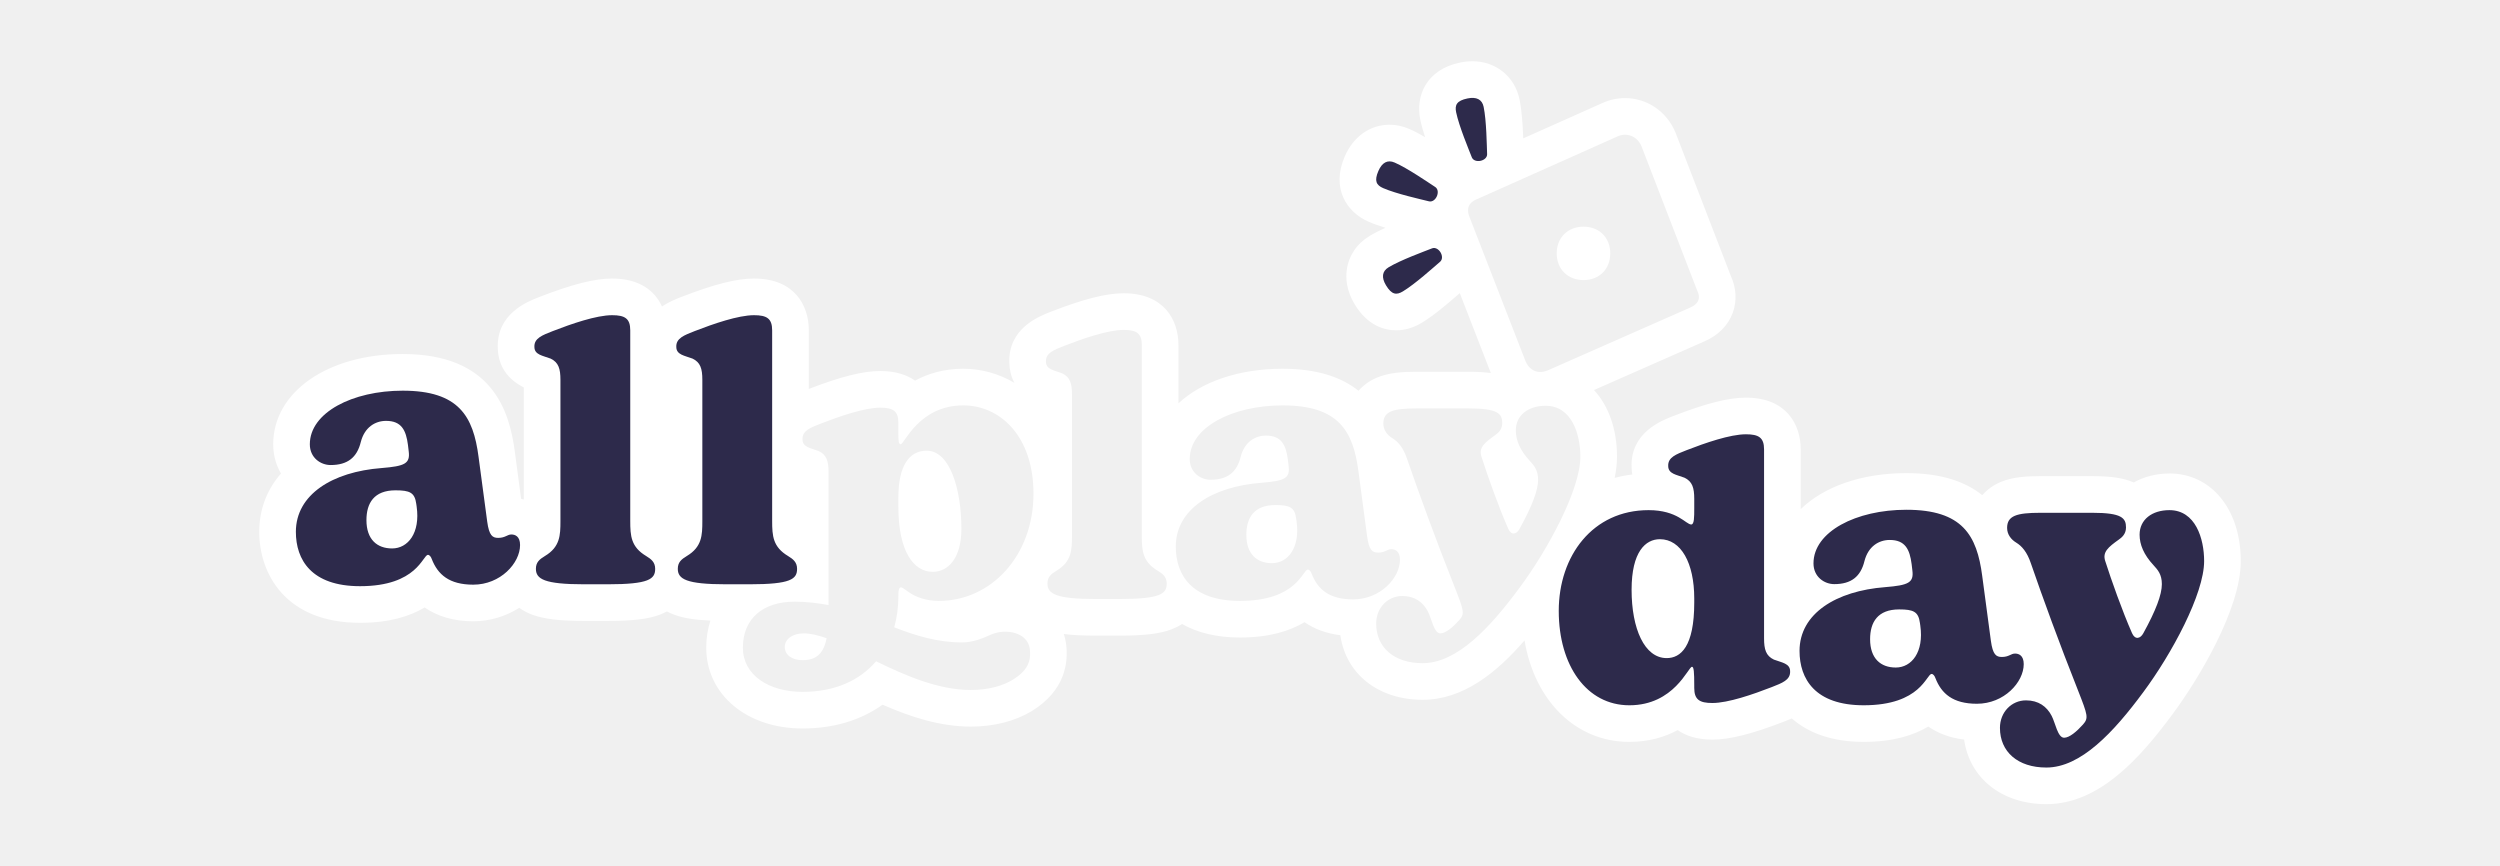
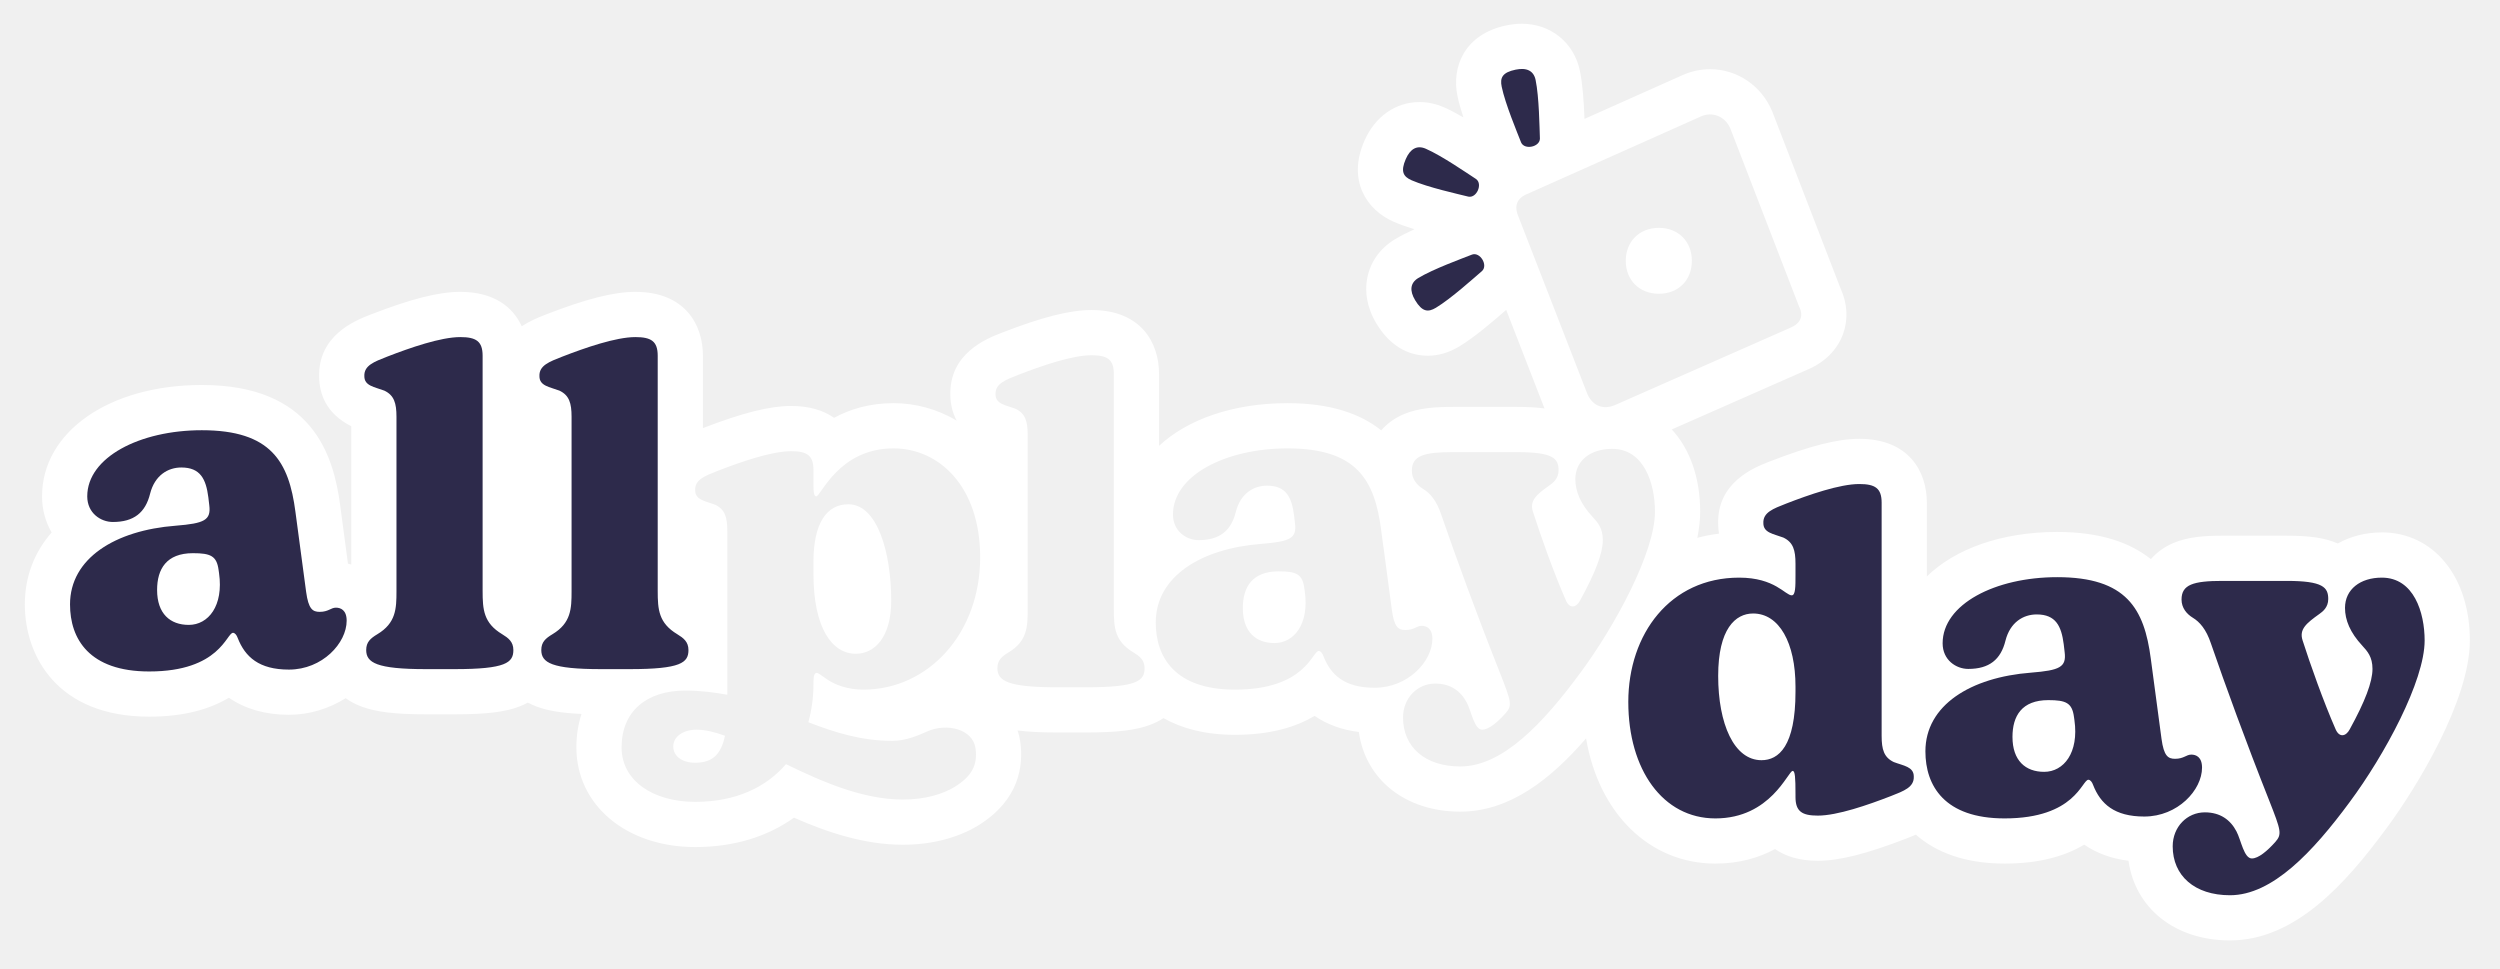
- <svg xmlns="http://www.w3.org/2000/svg" id="Layer_1" data-name="Layer 1" width="272.931mm" height="94.482mm" viewBox="0 0 773.661 267.822">
+ <svg xmlns="http://www.w3.org/2000/svg" id="Layer_1" data-name="Layer 1" viewBox="74 13 627 243">
  <defs>
    <style>
      .cls-1 {
        fill: #fff;
      }

      .cls-2 {
        fill: #2d2a4b;
      }
    </style>
  </defs>
  <g>
    <path class="cls-1" d="M286.774,139.473c-5.489,0-8.762,4.789-8.762,14.484v2.919c0,13.664,4.672,20.089,10.631,20.089,4.672,0,8.875-4.089,8.875-13.314,0-12.147-3.502-24.178-10.744-24.178Z" />
    <path class="cls-1" d="M242.857,200.208c0,2.453,2.22,4.089,5.493,4.089,4.552,0,6.538-2.336,7.475-6.775-2.573-.933-5.022-1.516-7.125-1.516-3.39,0-5.842,1.749-5.842,4.202Z" />
    <path class="cls-1" d="M401.121,160.496c-.47-3.502-1.986-4.202-6.426-4.202-6.659,0-8.995,3.969-8.995,9.224,0,5.959,3.272,8.762,7.945,8.762,4.905,0,8.758-4.789,7.592-12.964l-.117-.82Z" />
    <path class="cls-1" d="M490.041,86.676c4.893,0,8.276-3.407,8.276-8.253,0-4.87-3.384-8.276-8.276-8.276-4.87,0-8.299,3.406-8.299,8.276,0,4.847,3.43,8.253,8.299,8.253Z" />
    <path class="cls-1" d="M671.355,146.531c-4.119,0-7.883,1.005-11.032,2.776-3.139-1.381-6.975-1.956-12.797-1.956h-16.116c-4.158,0-8.53.223-12.33,1.835-2.254.957-4.15,2.343-5.635,4.049-5.121-4.095-12.566-6.821-23.5-6.821-13.961,0-25.614,4.25-32.692,11.153v-18.5c0-7.74-4.451-16.011-16.944-16.011-5.402,0-12.322,1.75-22.476,5.688l-.238.093c-3.569,1.398-13.005,5.095-12.681,15.632.013.757.078,1.552.221,2.364-1.869.228-3.687.584-5.445,1.058.456-2.281.716-4.481.716-6.549,0-8.614-2.649-15.822-7.128-20.636l34.166-15.062c4.241-1.803,7.359-4.943,8.788-8.858,1.337-3.66,1.107-7.706-.634-11.474l-17.021-44.101-.106-.265c-2.67-6.433-8.782-10.59-15.571-10.59-2.414,0-4.771.514-7.006,1.525l-24.502,10.937c-.163-4.236-.448-8.645-1.156-12.058-1.463-7.062-7.316-11.806-14.566-11.806-1.242,0-2.535.138-3.844.409-10.577,2.194-13.8,10.465-12.301,17.692.346,1.664.873,3.496,1.496,5.387-1.71-.99-3.376-1.873-4.909-2.542-1.984-.864-4.035-1.303-6.095-1.303-6.003,0-11.177,3.646-13.839,9.754-4.315,9.902.576,17.31,7.34,20.259,1.548.675,3.334,1.298,5.225,1.879-1.783.815-3.453,1.656-4.875,2.513-3.988,2.4-6.509,6.151-7.096,10.563-.325,2.441-.166,6.26,2.439,10.584,4.017,6.667,9.228,8.067,12.891,8.067h.001c2.666,0,5.313-.78,7.873-2.32,3.691-2.224,8-5.885,11.778-9.177l9.608,24.723c-1.959-.264-4.197-.392-6.868-.392h-16.116c-4.159,0-8.531.223-12.331,1.835-2.253.957-4.148,2.341-5.633,4.047-5.121-4.094-12.565-6.819-23.497-6.819-13.66,0-25.111,4.068-32.229,10.709v-18.056c0-7.74-4.451-16.011-16.944-16.011-5.404,0-12.324,1.75-22.476,5.688l-.234.092c-3.567,1.397-12.999,5.091-12.686,15.623.031,1.968.428,4.187,1.58,6.319-4.887-2.89-10.365-4.365-15.825-4.365-6.056,0-10.979,1.539-14.917,3.676-2.605-1.83-6.137-2.972-10.776-2.972-5.339,0-12.162,1.711-22.114,5.55v-18.156c0-7.74-4.451-16.012-16.944-16.012-5.402,0-12.322,1.75-22.476,5.689l-.239.094c-1.361.533-3.578,1.403-5.78,2.859-2.201-4.849-6.963-8.642-15.419-8.642-5.402,0-12.322,1.75-22.476,5.689l-.239.094c-3.566,1.396-12.997,5.09-12.681,15.623.063,4.009,1.63,9.063,8.057,12.294v34.683c-.272-.075-.544-.153-.824-.212l-1.938-14.503c-1.7-13.012-7.148-30.31-34.719-30.31-23.22,0-40.073,11.745-40.073,27.926,0,3.332.873,6.422,2.408,9.06-4.338,4.954-6.727,11.09-6.727,18.038,0,12.99,8.17,28.159,31.194,28.159,9.061,0,15.41-2.021,19.988-4.748,4.059,2.805,9.148,4.277,15.052,4.277,5.163,0,10.088-1.554,14.227-4.16,1.21.861,2.575,1.585,4.088,2.14,3.641,1.335,8.432,1.904,16.021,1.904h7.241c7.932,0,12.646-.572,16.271-1.976.729-.282,1.417-.605,2.072-.961.727.389,1.498.735,2.31,1.032,2.792,1.024,6.265,1.596,11.152,1.808-.836,2.585-1.286,5.392-1.286,8.381,0,14.489,12.531,25.006,29.796,25.006,9.574,0,17.987-2.522,24.772-7.366,8.677,3.805,17.84,6.783,27.316,6.783,7.093,0,13.593-1.649,18.798-4.771l.159-.097c10.188-6.338,11.332-14.852,10.49-20.935-.142-.988-.375-1.937-.674-2.853,2.684.344,5.896.503,9.889.503h7.242c7.932,0,12.646-.572,16.27-1.976,1.159-.449,2.226-.994,3.195-1.625,4.567,2.592,10.456,4.188,17.911,4.188,9.059,0,15.408-2.021,19.987-4.747,3.117,2.154,6.85,3.515,11.086,4.033,1.677,11.933,11.669,19.983,25.45,19.983,12.485,0,22.816-8.294,31.546-18.377,3.124,18.645,15.801,31.404,32.431,31.404,6.087,0,11.021-1.525,14.961-3.646,2.601,1.813,6.119,2.942,10.733,2.942,5.399,0,12.319-1.75,22.474-5.688l.234-.092c.519-.203,1.164-.457,1.882-.771,4.946,4.352,12.174,7.253,22.244,7.253,9.06,0,15.409-2.021,19.987-4.747,3.119,2.155,6.852,3.515,11.09,4.034,1.677,11.933,11.669,19.983,25.45,19.983,16.302,0,28.934-14.136,39.12-27.937,7.815-10.524,21.043-32.326,21.043-47.289,0-15.961-9.081-27.109-22.083-27.109ZM290.51,185.961c-3.852,0-7.238-1.17-9.574-2.923-.82-.583-1.753-1.283-2.103-1.283-.466,0-.82.583-.82,2.219v.7c0,3.269-.467,6.542-1.283,9.461,6.659,2.57,13.314,4.673,21.022,4.673,3.506,0,6.659-1.403,8.995-2.453,4.673-1.987,11.211-.583,11.915,4.319.583,4.206-.937,7.009-5.255,9.695-2.923,1.753-7.242,3.156-12.968,3.156-10.045,0-20.206-4.439-29.314-8.878-5.022,5.839-12.614,9.461-22.775,9.461-10.515,0-18.457-5.256-18.457-13.667,0-8.991,6.192-14.247,16.003-14.247,3.736,0,7.355.467,10.511,1.05v-41.112c0-3.389-.583-5.376-3.036-6.542-2.453-.933-5.022-1.17-5.022-3.619-.121-2.69,2.453-3.623,5.722-4.906,5.722-2.219,13.431-4.906,18.336-4.906,3.973,0,5.605,1.05,5.605,4.668v3.74c0,1.87.116,2.919.703,2.919,1.167,0,5.605-12.031,19.386-12.031,11.448,0,21.726,9.578,21.726,27.331,0,19.04-12.964,33.174-29.318,33.174ZM346.342,185.374h-7.242c-12.381,0-14.95-1.633-14.95-4.789,0-1.983,1.05-2.919,2.803-3.969,4.672-2.803,4.789-6.426,4.789-10.744v-43.801c0-3.386-.583-5.372-3.036-6.542-2.453-.933-5.022-1.166-5.022-3.619-.117-2.686,2.453-3.623,5.722-4.906,5.722-2.22,13.43-4.906,18.336-4.906,3.973,0,5.605,1.05,5.605,4.672v58.981c0,4.673.237,8.062,4.905,10.865,1.52.933,2.807,1.87,2.807,3.969,0,3.156-1.87,4.789-14.717,4.789ZM454.731,67.083c-.601-1.444-1.072-4.033,2.23-5.406l43.587-19.454c2.949-1.349,6.163-.022,7.449,3.073l17.187,44.53c1.235,2.391.451,4.291-2.231,5.406l-43.467,19.163c-3.626,1.751-6.369.108-7.509-2.928l-17.247-44.384ZM418.757,185.49c-7.475,0-10.981-3.153-12.847-7.942-.237-.7-.704-1.283-1.17-1.283-1.636,0-3.269,9.695-21.022,9.695-15.067,0-19.856-8.179-19.856-16.82,0-11.564,11.328-18.573,26.511-19.739,7.242-.583,8.878-1.403,8.412-5.139l-.233-1.986c-.587-4.556-1.986-7.475-6.775-7.475-3.386,0-6.659,1.987-7.825,6.542-1.17,4.789-4.089,7.125-9.345,7.125-3.036,0-6.425-2.219-6.425-6.426,0-9.811,13.201-16.587,28.734-16.587,17.403,0,21.842,7.942,23.475,20.439l2.686,20.093c.587,4.319,1.636,5.022,3.39,5.022,2.219,0,2.803-1.053,4.085-1.053,1.17,0,2.69.583,2.69,3.269,0,5.609-6.076,12.264-14.484,12.264ZM470.259,181.871c-9.225,12.497-19.386,23.358-30.017,23.358-8.875,0-14.363-4.906-14.363-12.264,0-4.906,3.619-8.525,8.058-8.525,3.853,0,6.422,1.87,7.942,4.789,1.166,2.219,1.87,6.775,3.856,6.775,1.633,0,3.852-1.87,5.838-4.089,1.753-1.986,1.516-2.803-1.52-10.511-5.839-14.717-10.978-28.851-14.601-39.362-1.166-3.502-2.803-5.372-4.552-6.426-1.52-.933-2.806-2.453-2.806-4.552,0-3.74,2.923-4.672,10.282-4.672h16.116c9.112,0,10.395,1.633,10.395,4.552,0,2.103-1.399,3.156-2.22,3.74-3.269,2.336-5.139,3.856-4.202,6.659,1.866,5.839,5.256,15.417,8.292,22.309.933,2.099,2.57,1.75,3.502,0,3.856-7.009,5.726-11.914,5.726-15.184,0-3.04-1.287-4.439-2.57-5.842-3.04-3.269-4.322-6.422-4.322-9.461,0-4.673,3.852-7.592,9.228-7.592,8.059,0,10.745,8.762,10.745,15.77,0,10.161-10.045,28.731-18.807,40.528Z" />
  </g>
  <path class="cls-2" d="M482.377,189.057c0-17.053,10.511-31.187,27.798-31.187,8.995,0,11.564,4.439,13.197,4.439.937,0,.937-2.22.937-5.022v-2.919c0-3.386-.583-5.372-3.036-6.542-2.453-.933-5.022-1.166-5.022-3.619-.12-2.686,2.453-3.623,5.722-4.906,5.722-2.22,13.43-4.906,18.336-4.906,3.973,0,5.605,1.05,5.605,4.672v58.515c0,3.39.587,5.372,3.04,6.542,2.453.933,5.022,1.166,5.022,3.619.117,2.686-2.453,3.623-5.726,4.906-5.722,2.22-13.43,4.906-18.336,4.906-3.973,0-5.605-1.05-5.605-4.672v-.7c0-4.206-.117-5.839-.703-5.839-1.166,0-5.489,11.914-19.386,11.914-13.201,0-21.842-12.264-21.842-29.201ZM524.309,186.487v-1.287c0-10.978-4.089-18.336-10.628-18.336-4.439,0-8.762,3.852-8.762,15.65,0,12.031,3.973,21.143,10.861,21.143,4.323,0,8.529-3.506,8.529-17.17ZM556.891,201.438c0-11.564,11.327-18.573,26.511-19.739,7.242-.583,8.878-1.403,8.412-5.139l-.233-1.986c-.587-4.556-1.986-7.475-6.775-7.475-3.386,0-6.659,1.986-7.825,6.542-1.17,4.789-4.089,7.125-9.345,7.125-3.036,0-6.426-2.22-6.426-6.426,0-9.811,13.201-16.587,28.734-16.587,17.403,0,21.842,7.942,23.475,20.439l2.686,20.093c.587,4.319,1.636,5.022,3.39,5.022,2.22,0,2.803-1.053,4.086-1.053,1.17,0,2.69.583,2.69,3.269,0,5.609-6.076,12.264-14.484,12.264-7.475,0-10.981-3.153-12.847-7.942-.237-.7-.703-1.283-1.17-1.283-1.636,0-3.269,9.695-21.022,9.695-15.067,0-19.856-8.179-19.856-16.82ZM594.267,193.613l-.117-.82c-.47-3.502-1.986-4.202-6.426-4.202-6.659,0-8.995,3.969-8.995,9.224,0,5.959,3.273,8.762,7.945,8.762,4.906,0,8.758-4.789,7.592-12.964ZM618.912,225.263c0-4.906,3.619-8.525,8.058-8.525,3.852,0,6.422,1.87,7.942,4.789,1.166,2.22,1.87,6.775,3.856,6.775,1.633,0,3.852-1.87,5.839-4.089,1.753-1.986,1.516-2.803-1.52-10.511-5.839-14.717-10.978-28.851-14.6-39.362-1.166-3.502-2.803-5.372-4.552-6.426-1.52-.933-2.806-2.453-2.806-4.552,0-3.739,2.923-4.672,10.282-4.672h16.117c9.112,0,10.394,1.633,10.394,4.552,0,2.103-1.399,3.156-2.22,3.739-3.269,2.336-5.139,3.856-4.202,6.659,1.866,5.839,5.256,15.417,8.291,22.309.933,2.099,2.569,1.749,3.502,0,3.856-7.009,5.726-11.914,5.726-15.184,0-3.04-1.287-4.439-2.569-5.842-3.04-3.269-4.323-6.422-4.323-9.461,0-4.669,3.852-7.592,9.228-7.592,8.058,0,10.744,8.762,10.744,15.77,0,10.161-10.045,28.731-18.806,40.528-9.224,12.497-19.386,23.358-30.017,23.358-8.875,0-14.363-4.906-14.363-12.264ZM91.562,164.585c0-11.564,11.327-18.573,26.511-19.739,7.242-.583,8.878-1.403,8.412-5.139l-.233-1.986c-.587-4.556-1.986-7.475-6.775-7.475-3.386,0-6.659,1.986-7.825,6.542-1.17,4.789-4.089,7.125-9.345,7.125-3.036,0-6.426-2.22-6.426-6.426,0-9.811,13.201-16.587,28.734-16.587,17.403,0,21.842,7.942,23.475,20.439l2.686,20.093c.587,4.319,1.636,5.022,3.39,5.022,2.22,0,2.803-1.053,4.086-1.053,1.17,0,2.69.583,2.69,3.269,0,5.609-6.076,12.264-14.484,12.264-7.475,0-10.981-3.153-12.847-7.942-.237-.7-.703-1.283-1.17-1.283-1.636,0-3.269,9.695-21.022,9.695-15.067,0-19.856-8.179-19.856-16.82ZM128.938,156.76l-.117-.82c-.47-3.502-1.986-4.202-6.426-4.202-6.659,0-8.995,3.969-8.995,9.224,0,5.959,3.273,8.762,7.945,8.762,4.906,0,8.758-4.789,7.592-12.964ZM199.946,172.06c1.52.933,2.806,1.87,2.806,3.969,0,3.156-1.87,4.789-14.717,4.789h-7.242c-12.381,0-14.95-1.633-14.95-4.789,0-1.983,1.05-2.919,2.803-3.969,4.672-2.803,4.789-6.426,4.789-10.748v-43.797c0-3.386-.583-5.372-3.036-6.542-2.453-.933-5.022-1.166-5.022-3.619-.117-2.686,2.453-3.623,5.722-4.906,5.722-2.22,13.43-4.906,18.336-4.906,3.973,0,5.605,1.05,5.605,4.672v58.981c0,4.672.237,8.062,4.906,10.865ZM243.86,172.06c1.52.933,2.806,1.87,2.806,3.969,0,3.156-1.87,4.789-14.717,4.789h-7.242c-12.381,0-14.95-1.633-14.95-4.789,0-1.983,1.05-2.919,2.803-3.969,4.672-2.803,4.789-6.426,4.789-10.748v-43.797c0-3.386-.583-5.372-3.036-6.542-2.453-.933-5.022-1.166-5.022-3.619-.117-2.686,2.453-3.623,5.722-4.906,5.722-2.22,13.43-4.906,18.336-4.906,3.973,0,5.605,1.05,5.605,4.672v58.981c0,4.672.237,8.062,4.906,10.865ZM450.625,34.752c-.467-2.251.163-3.592,3.502-4.284,2.757-.572,4.523.272,5.004,2.595.888,4.282.972,11.986,1.079,14.689-.014,2.123-3.86,2.921-4.717.979-.977-2.522-3.964-9.624-4.868-13.978ZM428.047,58.219c-2.107-.918-2.838-2.207-1.476-5.333,1.125-2.581,2.834-3.535,5.008-2.587,4.009,1.747,10.347,6.128,12.616,7.601,1.725,1.237.156,4.838-1.925,4.416-2.624-.658-10.147-2.321-14.223-4.098ZM434.123,90.187c-1.969,1.186-3.443,1.036-5.202-1.885-1.453-2.412-1.241-4.357.791-5.581,3.746-2.256,10.988-4.887,13.503-5.883,2.007-.69,4.034,2.675,2.486,4.127-2.056,1.758-7.768,6.928-11.577,9.223Z" />
</svg>
